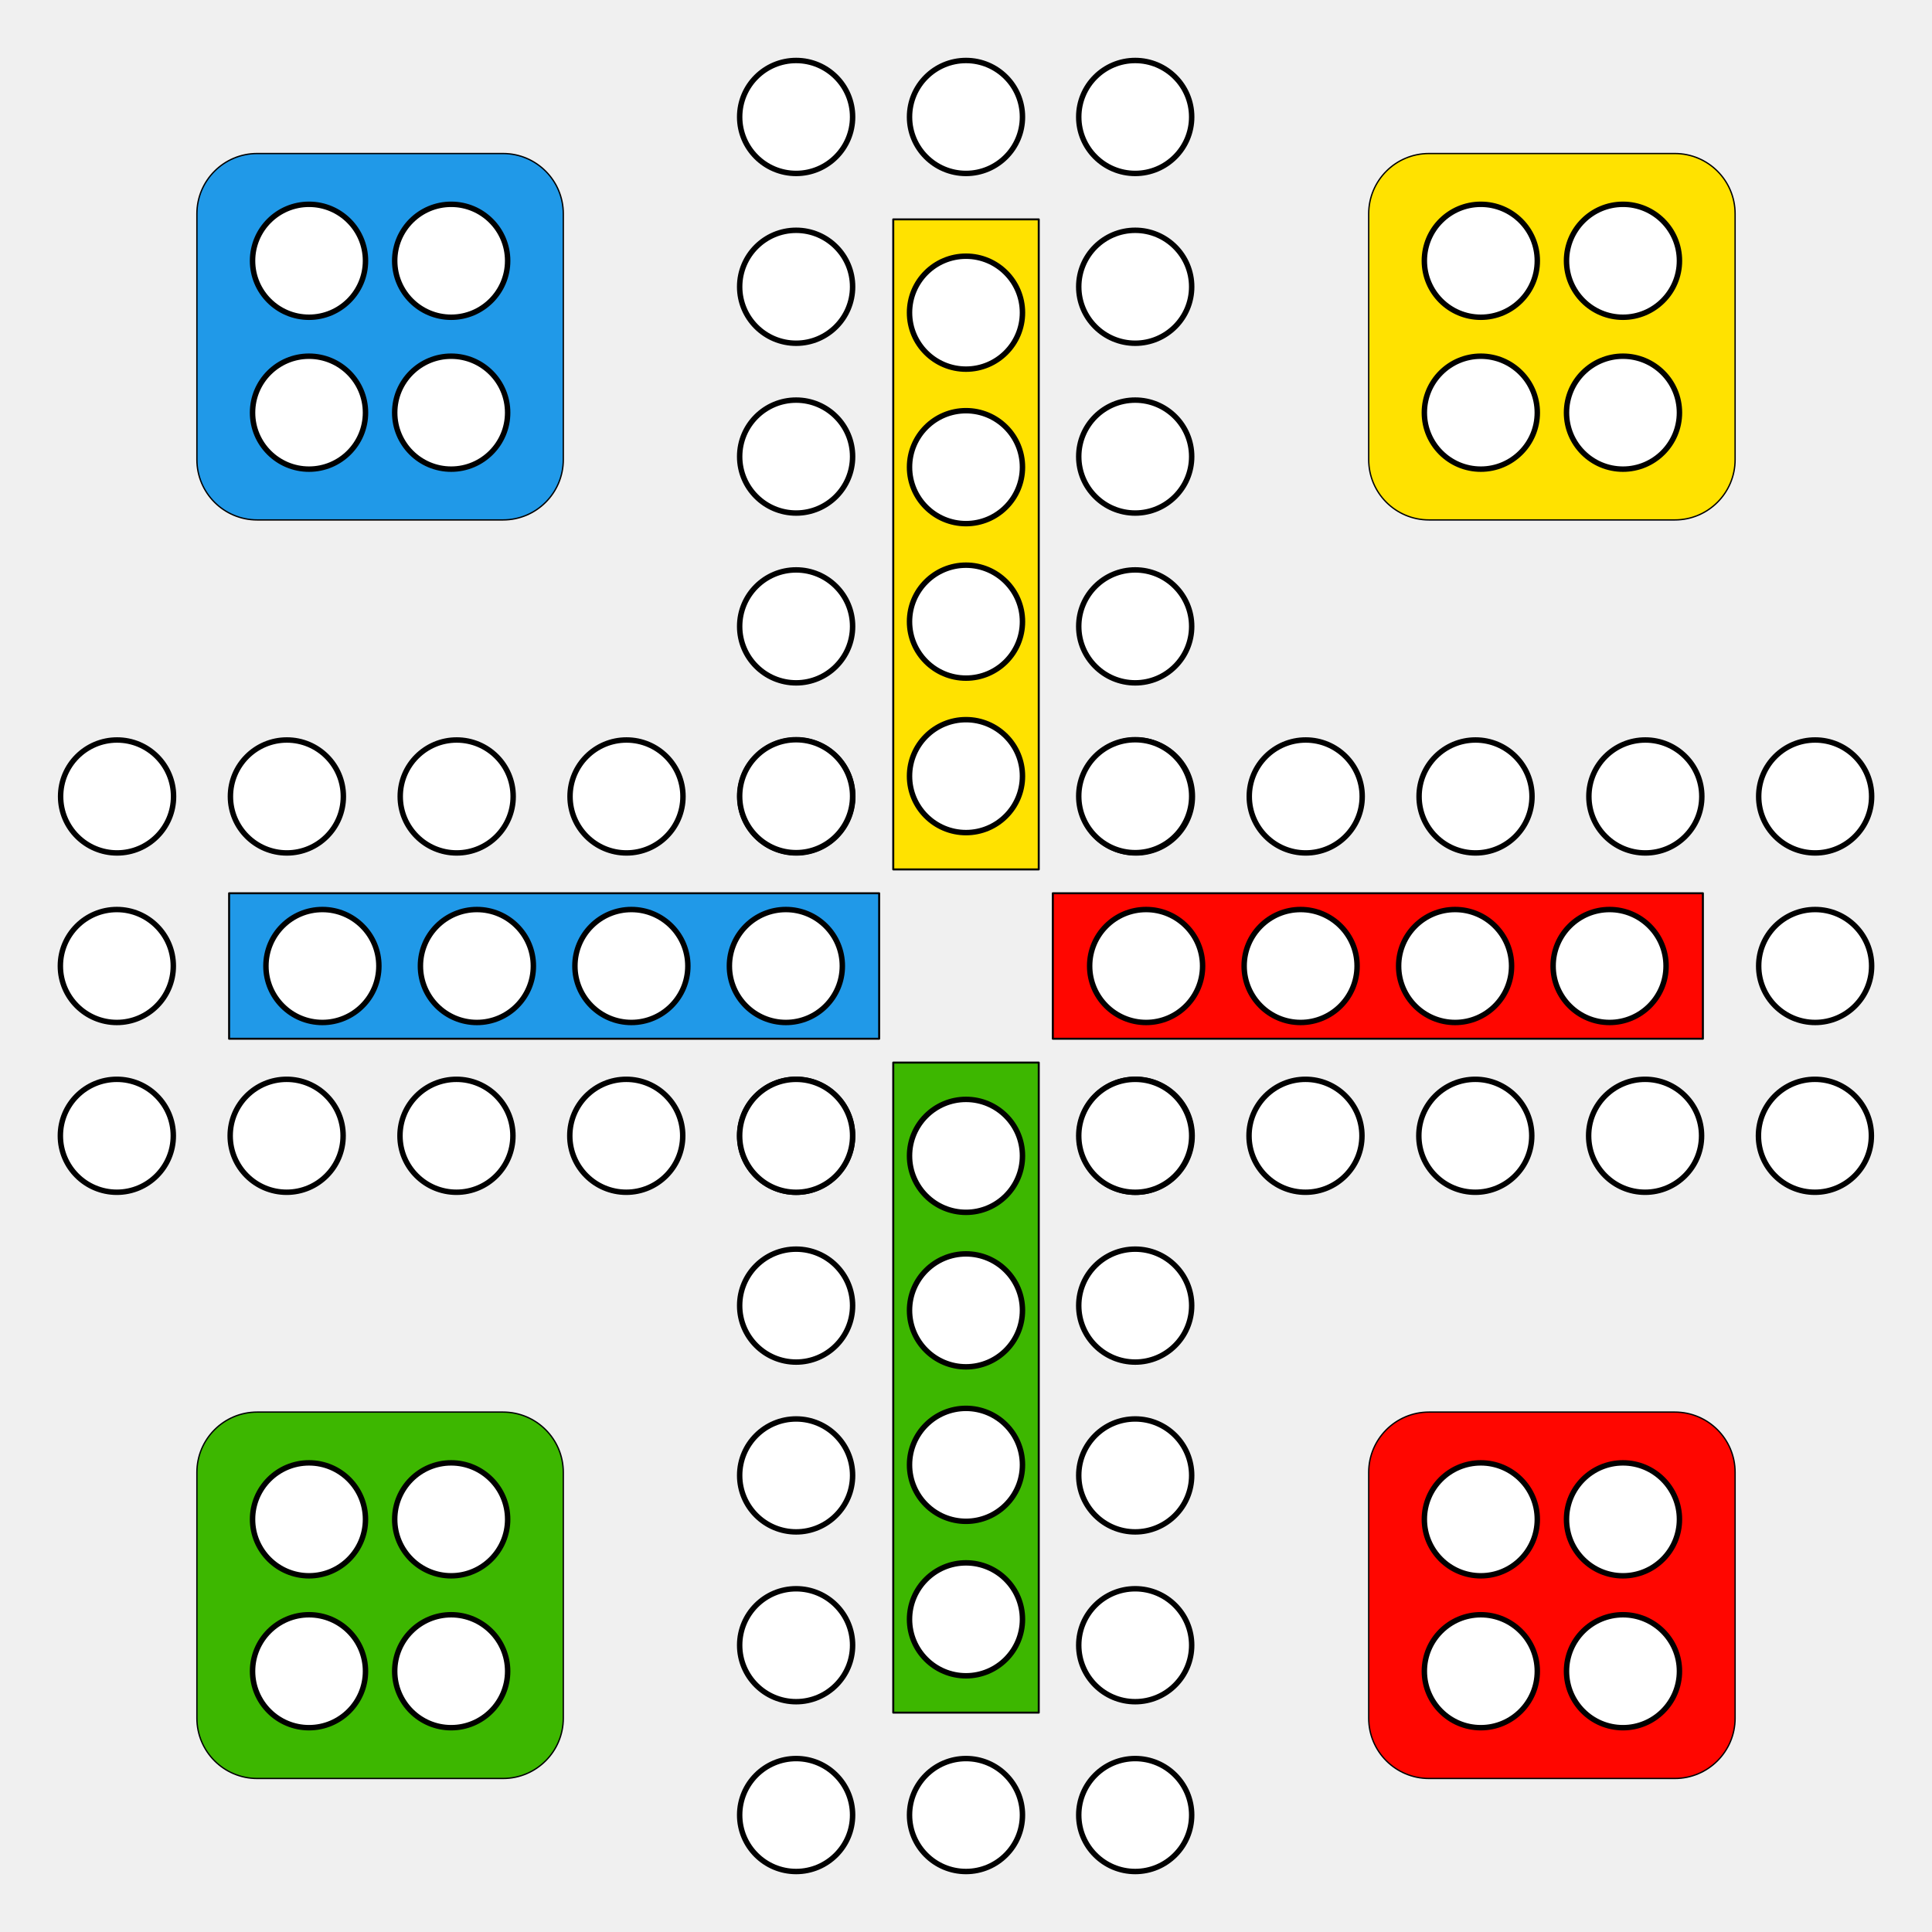
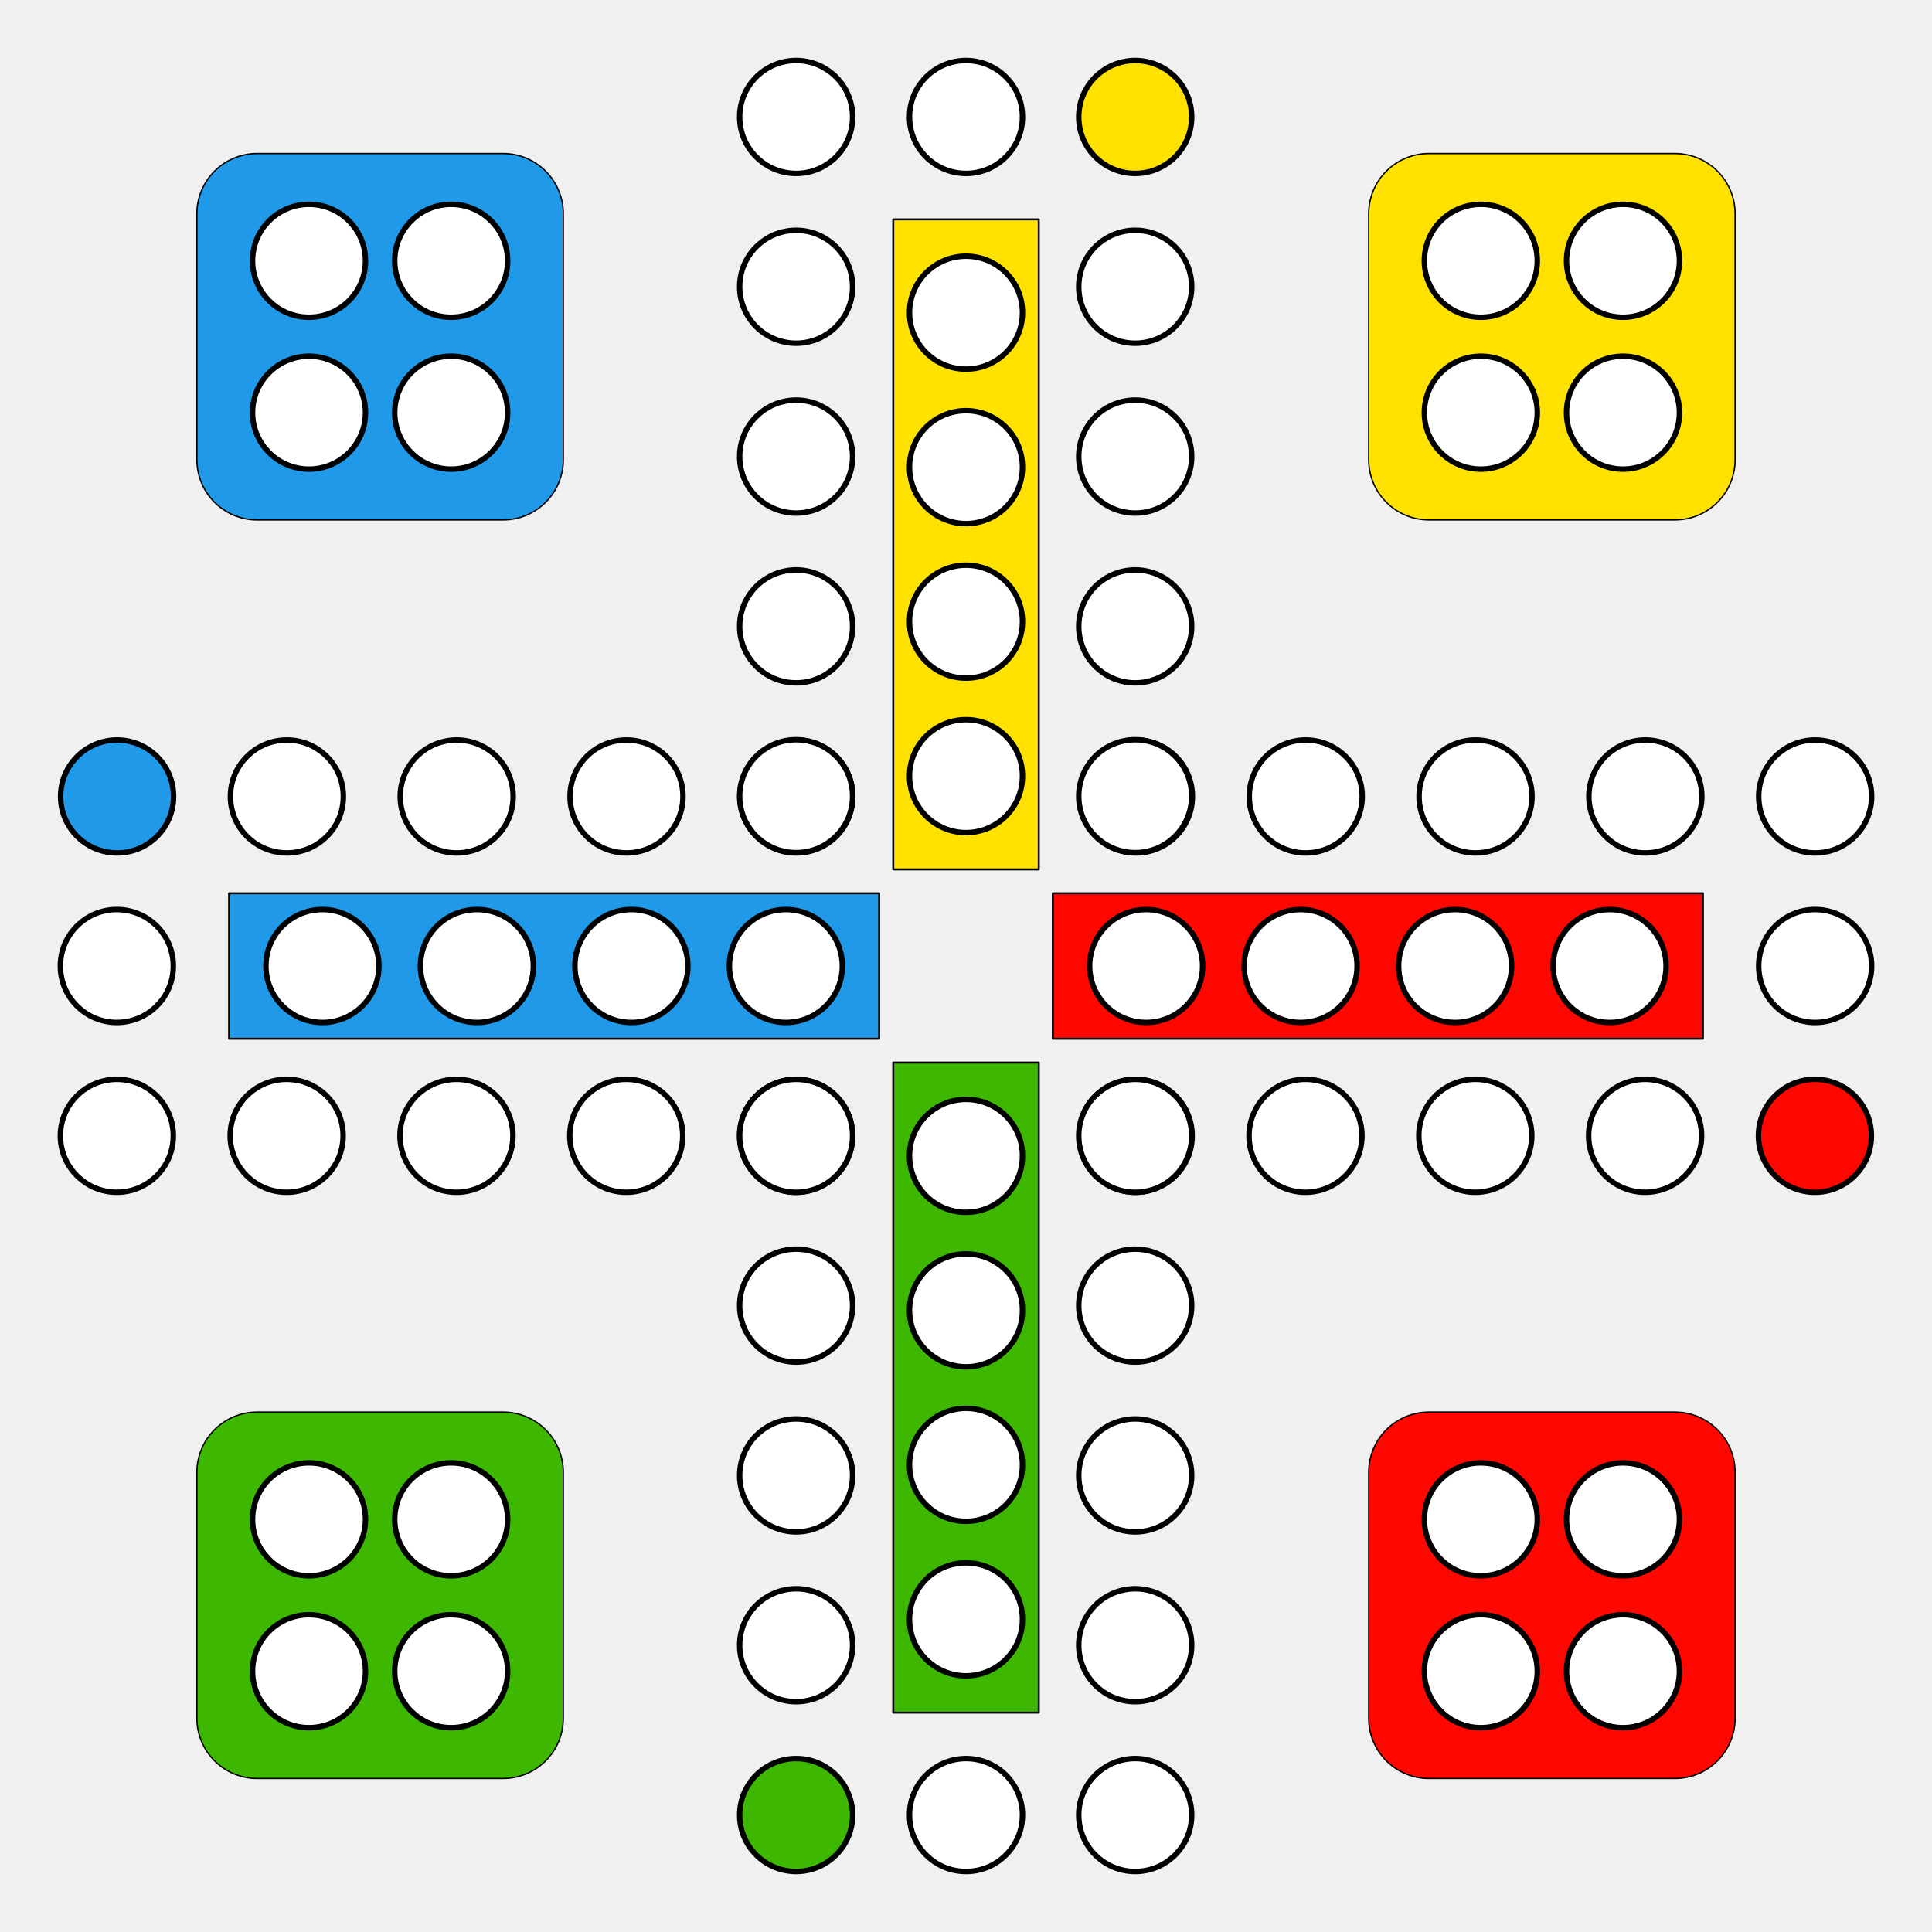
<svg xmlns="http://www.w3.org/2000/svg" width="100mm" height="100mm" viewBox="0 0 354.331 354.331" id="svg2" version="1.1">
  <defs id="defs4" />
  <g id="layer1" transform="translate(0,-698.0315)">
    <g id="g4745">
      <g id="g4737">
        <rect style="fill:#2099e8;fill-opacity:1;stroke:#000000;stroke-width:0.365;stroke-linecap:round;stroke-linejoin:round;stroke-miterlimit:4;stroke-dasharray:none;stroke-opacity:1" id="rect4146" width="119.22" height="26.685" x="42.019" y="861.854" ry="0" />
        <g id="g4172" transform="translate(-9.084641,4.2632)">
          <circle r="10.357" cy="870.934" cx="68.214" id="circle4164" style="fill:#ffffff;fill-opacity:1;stroke:#000000;stroke-width:1;stroke-linecap:round;stroke-linejoin:round;stroke-miterlimit:4;stroke-dasharray:none;stroke-opacity:1" />
          <circle style="fill:#ffffff;fill-opacity:1;stroke:#000000;stroke-width:1;stroke-linecap:round;stroke-linejoin:round;stroke-miterlimit:4;stroke-dasharray:none;stroke-opacity:1" id="circle4166" cx="96.548" cy="870.934" r="10.357" />
          <circle r="10.357" cy="870.934" cx="124.881" id="circle4168" style="fill:#ffffff;fill-opacity:1;stroke:#000000;stroke-width:1;stroke-linecap:round;stroke-linejoin:round;stroke-miterlimit:4;stroke-dasharray:none;stroke-opacity:1" />
          <circle style="fill:#ffffff;fill-opacity:1;stroke:#000000;stroke-width:1;stroke-linecap:round;stroke-linejoin:round;stroke-miterlimit:4;stroke-dasharray:none;stroke-opacity:1" id="circle4170" cx="153.214" cy="870.934" r="10.357" />
        </g>
      </g>
      <g id="g4709">
        <rect ry="0" y="861.854" x="193.091" height="26.685" width="119.22" id="rect4178" style="fill:#ff0600;fill-opacity:1;stroke:#000000;stroke-width:0.365;stroke-linecap:round;stroke-linejoin:round;stroke-miterlimit:4;stroke-dasharray:none;stroke-opacity:1" />
        <g transform="translate(141.9868,4.2632)" id="g4180">
          <circle style="fill:#ffffff;fill-opacity:1;stroke:#000000;stroke-width:1;stroke-linecap:round;stroke-linejoin:round;stroke-miterlimit:4;stroke-dasharray:none;stroke-opacity:1" id="circle4182" cx="68.214" cy="870.934" r="10.357" />
          <circle r="10.357" cy="870.934" cx="96.548" id="circle4184" style="fill:#ffffff;fill-opacity:1;stroke:#000000;stroke-width:1;stroke-linecap:round;stroke-linejoin:round;stroke-miterlimit:4;stroke-dasharray:none;stroke-opacity:1" />
          <circle style="fill:#ffffff;fill-opacity:1;stroke:#000000;stroke-width:1;stroke-linecap:round;stroke-linejoin:round;stroke-miterlimit:4;stroke-dasharray:none;stroke-opacity:1" id="circle4186" cx="124.881" cy="870.934" r="10.357" />
          <circle r="10.357" cy="870.934" cx="153.214" id="circle4188" style="fill:#ffffff;fill-opacity:1;stroke:#000000;stroke-width:1;stroke-linecap:round;stroke-linejoin:round;stroke-miterlimit:4;stroke-dasharray:none;stroke-opacity:1" />
        </g>
      </g>
      <g id="g4723">
        <rect style="fill:#ffe200;fill-opacity:1;stroke:#000000;stroke-width:0.365;stroke-linecap:round;stroke-linejoin:round;stroke-miterlimit:4;stroke-dasharray:none;stroke-opacity:1" id="rect4190" width="119.22" height="26.685" x="738.265" y="-190.508" ry="0" transform="matrix(0,1,-1,0,0,0)" />
        <g id="g4192" transform="matrix(0,1,-1,0,1048.099,687.1612)">
          <circle r="10.357" cy="870.934" cx="68.214" id="circle4194" style="fill:#ffffff;fill-opacity:1;stroke:#000000;stroke-width:1;stroke-linecap:round;stroke-linejoin:round;stroke-miterlimit:4;stroke-dasharray:none;stroke-opacity:1" />
          <circle style="fill:#ffffff;fill-opacity:1;stroke:#000000;stroke-width:1;stroke-linecap:round;stroke-linejoin:round;stroke-miterlimit:4;stroke-dasharray:none;stroke-opacity:1" id="circle4196" cx="96.548" cy="870.934" r="10.357" />
          <circle r="10.357" cy="870.934" cx="124.881" id="circle4198" style="fill:#ffffff;fill-opacity:1;stroke:#000000;stroke-width:1;stroke-linecap:round;stroke-linejoin:round;stroke-miterlimit:4;stroke-dasharray:none;stroke-opacity:1" />
          <circle style="fill:#ffffff;fill-opacity:1;stroke:#000000;stroke-width:1;stroke-linecap:round;stroke-linejoin:round;stroke-miterlimit:4;stroke-dasharray:none;stroke-opacity:1" id="circle4200" cx="153.214" cy="870.934" r="10.357" />
        </g>
      </g>
      <g transform="translate(-9.26322,3.566544)" id="g4276">
        <rect transform="matrix(0,1,-1,0,0,0)" ry="0" y="-199.771" x="889.342" height="26.685" width="119.22" id="rect4202" style="fill:#3db700;fill-opacity:1;stroke:#000000;stroke-width:0.365;stroke-linecap:round;stroke-linejoin:round;stroke-miterlimit:4;stroke-dasharray:none;stroke-opacity:1" />
        <g transform="matrix(0,1,-1,0,1057.362,838.2375)" id="g4204">
          <circle style="fill:#ffffff;fill-opacity:1;stroke:#000000;stroke-width:1;stroke-linecap:round;stroke-linejoin:round;stroke-miterlimit:4;stroke-dasharray:none;stroke-opacity:1" id="circle4206" cx="68.214" cy="870.934" r="10.357" />
          <circle r="10.357" cy="870.934" cx="96.548" id="circle4208" style="fill:#ffffff;fill-opacity:1;stroke:#000000;stroke-width:1;stroke-linecap:round;stroke-linejoin:round;stroke-miterlimit:4;stroke-dasharray:none;stroke-opacity:1" />
          <circle style="fill:#ffffff;fill-opacity:1;stroke:#000000;stroke-width:1;stroke-linecap:round;stroke-linejoin:round;stroke-miterlimit:4;stroke-dasharray:none;stroke-opacity:1" id="circle4210" cx="124.881" cy="870.934" r="10.357" />
          <circle r="10.357" cy="870.934" cx="153.214" id="circle4212" style="fill:#ffffff;fill-opacity:1;stroke:#000000;stroke-width:1;stroke-linecap:round;stroke-linejoin:round;stroke-miterlimit:4;stroke-dasharray:none;stroke-opacity:1" />
        </g>
      </g>
    </g>
-     <g id="g4546">
-       <g transform="translate(0.02232005,3.52731)" id="g4460">
-         <g id="g4382">
-           <circle r="10.357" cy="840.576" cx="21.451" id="path4154" style="fill:#ffffff;fill-opacity:1;stroke:#000000;stroke-width:1;stroke-linecap:round;stroke-linejoin:round;stroke-miterlimit:4;stroke-dasharray:none;stroke-opacity:1" />
-           <circle style="fill:#ffffff;fill-opacity:1;stroke:#000000;stroke-width:1;stroke-linecap:round;stroke-linejoin:round;stroke-miterlimit:4;stroke-dasharray:none;stroke-opacity:1" id="circle4156" cx="52.594" cy="840.576" r="10.357" />
-           <circle r="10.357" cy="840.576" cx="83.737" id="circle4158" style="fill:#ffffff;fill-opacity:1;stroke:#000000;stroke-width:1;stroke-linecap:round;stroke-linejoin:round;stroke-miterlimit:4;stroke-dasharray:none;stroke-opacity:1" />
-           <circle style="fill:#ffffff;fill-opacity:1;stroke:#000000;stroke-width:1;stroke-linecap:round;stroke-linejoin:round;stroke-miterlimit:4;stroke-dasharray:none;stroke-opacity:1" id="circle4160" cx="114.88" cy="840.576" r="10.357" />
-           <circle r="10.357" cy="840.576" cx="146.023" id="circle4162" style="fill:#ffffff;fill-opacity:1;stroke:#000000;stroke-width:1;stroke-linecap:round;stroke-linejoin:round;stroke-miterlimit:4;stroke-dasharray:none;stroke-opacity:1" />
-           <circle style="fill:#ffffff;fill-opacity:1;stroke:#000000;stroke-width:1;stroke-linecap:round;stroke-linejoin:round;stroke-miterlimit:4;stroke-dasharray:none;stroke-opacity:1" id="circle4242" cx="208.308" cy="840.576" r="10.357" />
-           <circle r="10.357" cy="840.576" cx="239.451" id="circle4244" style="fill:#ffffff;fill-opacity:1;stroke:#000000;stroke-width:1;stroke-linecap:round;stroke-linejoin:round;stroke-miterlimit:4;stroke-dasharray:none;stroke-opacity:1" />
-           <circle style="fill:#ffffff;fill-opacity:1;stroke:#000000;stroke-width:1;stroke-linecap:round;stroke-linejoin:round;stroke-miterlimit:4;stroke-dasharray:none;stroke-opacity:1" id="circle4246" cx="270.594" cy="840.576" r="10.357" />
-           <circle r="10.357" cy="840.576" cx="301.737" id="circle4248" style="fill:#ffffff;fill-opacity:1;stroke:#000000;stroke-width:1;stroke-linecap:round;stroke-linejoin:round;stroke-miterlimit:4;stroke-dasharray:none;stroke-opacity:1" />
-           <circle style="fill:#ffffff;fill-opacity:1;stroke:#000000;stroke-width:1;stroke-linecap:round;stroke-linejoin:round;stroke-miterlimit:4;stroke-dasharray:none;stroke-opacity:1" id="circle4250" cx="332.88" cy="840.576" r="10.357" />
-         </g>
-         <g id="g4394" transform="translate(-0.04464286,62.23214)">
-           <circle style="fill:#ffffff;fill-opacity:1;stroke:#000000;stroke-width:1;stroke-linecap:round;stroke-linejoin:round;stroke-miterlimit:4;stroke-dasharray:none;stroke-opacity:1" id="circle4396" cx="21.451" cy="840.576" r="10.357" />
-           <circle r="10.357" cy="840.576" cx="52.594" id="circle4398" style="fill:#ffffff;fill-opacity:1;stroke:#000000;stroke-width:1;stroke-linecap:round;stroke-linejoin:round;stroke-miterlimit:4;stroke-dasharray:none;stroke-opacity:1" />
-           <circle style="fill:#ffffff;fill-opacity:1;stroke:#000000;stroke-width:1;stroke-linecap:round;stroke-linejoin:round;stroke-miterlimit:4;stroke-dasharray:none;stroke-opacity:1" id="circle4400" cx="83.737" cy="840.576" r="10.357" />
-           <circle r="10.357" cy="840.576" cx="114.88" id="circle4402" style="fill:#ffffff;fill-opacity:1;stroke:#000000;stroke-width:1;stroke-linecap:round;stroke-linejoin:round;stroke-miterlimit:4;stroke-dasharray:none;stroke-opacity:1" />
-           <circle style="fill:#ffffff;fill-opacity:1;stroke:#000000;stroke-width:1;stroke-linecap:round;stroke-linejoin:round;stroke-miterlimit:4;stroke-dasharray:none;stroke-opacity:1" id="circle4404" cx="146.023" cy="840.576" r="10.357" />
-           <circle r="10.357" cy="840.576" cx="208.308" id="circle4406" style="fill:#ffffff;fill-opacity:1;stroke:#000000;stroke-width:1;stroke-linecap:round;stroke-linejoin:round;stroke-miterlimit:4;stroke-dasharray:none;stroke-opacity:1" />
-           <circle style="fill:#ffffff;fill-opacity:1;stroke:#000000;stroke-width:1;stroke-linecap:round;stroke-linejoin:round;stroke-miterlimit:4;stroke-dasharray:none;stroke-opacity:1" id="circle4408" cx="239.451" cy="840.576" r="10.357" />
-           <circle r="10.357" cy="840.576" cx="270.594" id="circle4410" style="fill:#ffffff;fill-opacity:1;stroke:#000000;stroke-width:1;stroke-linecap:round;stroke-linejoin:round;stroke-miterlimit:4;stroke-dasharray:none;stroke-opacity:1" />
-           <circle style="fill:#ffffff;fill-opacity:1;stroke:#000000;stroke-width:1;stroke-linecap:round;stroke-linejoin:round;stroke-miterlimit:4;stroke-dasharray:none;stroke-opacity:1" id="circle4412" cx="301.737" cy="840.576" r="10.357" />
-           <circle r="10.357" cy="840.576" cx="332.88" id="circle4414" style="fill:#ffffff;fill-opacity:1;stroke:#000000;stroke-width:1;stroke-linecap:round;stroke-linejoin:round;stroke-miterlimit:4;stroke-dasharray:none;stroke-opacity:1" />
-         </g>
-         <g transform="matrix(0,-1,-1,0,986.5658,1048.835)" id="g4416">
-           <circle r="10.357" cy="840.576" cx="21.451" id="circle4418" style="fill:#ffffff;fill-opacity:1;stroke:#000000;stroke-width:1;stroke-linecap:round;stroke-linejoin:round;stroke-miterlimit:4;stroke-dasharray:none;stroke-opacity:1" />
-           <circle style="fill:#ffffff;fill-opacity:1;stroke:#000000;stroke-width:1;stroke-linecap:round;stroke-linejoin:round;stroke-miterlimit:4;stroke-dasharray:none;stroke-opacity:1" id="circle4420" cx="52.594" cy="840.576" r="10.357" />
-           <circle r="10.357" cy="840.576" cx="83.737" id="circle4422" style="fill:#ffffff;fill-opacity:1;stroke:#000000;stroke-width:1;stroke-linecap:round;stroke-linejoin:round;stroke-miterlimit:4;stroke-dasharray:none;stroke-opacity:1" />
-           <circle style="fill:#ffffff;fill-opacity:1;stroke:#000000;stroke-width:1;stroke-linecap:round;stroke-linejoin:round;stroke-miterlimit:4;stroke-dasharray:none;stroke-opacity:1" id="circle4424" cx="114.88" cy="840.576" r="10.357" />
-           <circle r="10.357" cy="840.576" cx="146.023" id="circle4426" style="fill:#ffffff;fill-opacity:1;stroke:#000000;stroke-width:1;stroke-linecap:round;stroke-linejoin:round;stroke-miterlimit:4;stroke-dasharray:none;stroke-opacity:1" />
-           <circle style="fill:#ffffff;fill-opacity:1;stroke:#000000;stroke-width:1;stroke-linecap:round;stroke-linejoin:round;stroke-miterlimit:4;stroke-dasharray:none;stroke-opacity:1" id="circle4428" cx="208.308" cy="840.576" r="10.357" />
-           <circle r="10.357" cy="840.576" cx="239.451" id="circle4430" style="fill:#ffffff;fill-opacity:1;stroke:#000000;stroke-width:1;stroke-linecap:round;stroke-linejoin:round;stroke-miterlimit:4;stroke-dasharray:none;stroke-opacity:1" />
-           <circle style="fill:#ffffff;fill-opacity:1;stroke:#000000;stroke-width:1;stroke-linecap:round;stroke-linejoin:round;stroke-miterlimit:4;stroke-dasharray:none;stroke-opacity:1" id="circle4432" cx="270.594" cy="840.576" r="10.357" />
-           <circle r="10.357" cy="840.576" cx="301.737" id="circle4434" style="fill:#ffffff;fill-opacity:1;stroke:#000000;stroke-width:1;stroke-linecap:round;stroke-linejoin:round;stroke-miterlimit:4;stroke-dasharray:none;stroke-opacity:1" />
-           <circle style="fill:#ffffff;fill-opacity:1;stroke:#000000;stroke-width:1;stroke-linecap:round;stroke-linejoin:round;stroke-miterlimit:4;stroke-dasharray:none;stroke-opacity:1" id="circle4436" cx="332.88" cy="840.576" r="10.357" />
-         </g>
-         <g id="g4438" transform="matrix(0,-1,-1,0,1048.753,1048.835)">
-           <circle style="fill:#ffffff;fill-opacity:1;stroke:#000000;stroke-width:1;stroke-linecap:round;stroke-linejoin:round;stroke-miterlimit:4;stroke-dasharray:none;stroke-opacity:1" id="circle4440" cx="21.451" cy="840.576" r="10.357" />
-           <circle r="10.357" cy="840.576" cx="52.594" id="circle4442" style="fill:#ffffff;fill-opacity:1;stroke:#000000;stroke-width:1;stroke-linecap:round;stroke-linejoin:round;stroke-miterlimit:4;stroke-dasharray:none;stroke-opacity:1" />
-           <circle style="fill:#ffffff;fill-opacity:1;stroke:#000000;stroke-width:1;stroke-linecap:round;stroke-linejoin:round;stroke-miterlimit:4;stroke-dasharray:none;stroke-opacity:1" id="circle4444" cx="83.737" cy="840.576" r="10.357" />
-           <circle r="10.357" cy="840.576" cx="114.88" id="circle4446" style="fill:#ffffff;fill-opacity:1;stroke:#000000;stroke-width:1;stroke-linecap:round;stroke-linejoin:round;stroke-miterlimit:4;stroke-dasharray:none;stroke-opacity:1" />
-           <circle style="fill:#ffffff;fill-opacity:1;stroke:#000000;stroke-width:1;stroke-linecap:round;stroke-linejoin:round;stroke-miterlimit:4;stroke-dasharray:none;stroke-opacity:1" id="circle4448" cx="146.023" cy="840.576" r="10.357" />
-           <circle r="10.357" cy="840.576" cx="208.308" id="circle4450" style="fill:#ffffff;fill-opacity:1;stroke:#000000;stroke-width:1;stroke-linecap:round;stroke-linejoin:round;stroke-miterlimit:4;stroke-dasharray:none;stroke-opacity:1" />
-           <circle style="fill:#ffffff;fill-opacity:1;stroke:#000000;stroke-width:1;stroke-linecap:round;stroke-linejoin:round;stroke-miterlimit:4;stroke-dasharray:none;stroke-opacity:1" id="circle4452" cx="239.451" cy="840.576" r="10.357" />
-           <circle r="10.357" cy="840.576" cx="270.594" id="circle4454" style="fill:#ffffff;fill-opacity:1;stroke:#000000;stroke-width:1;stroke-linecap:round;stroke-linejoin:round;stroke-miterlimit:4;stroke-dasharray:none;stroke-opacity:1" />
-           <circle style="fill:#ffffff;fill-opacity:1;stroke:#000000;stroke-width:1;stroke-linecap:round;stroke-linejoin:round;stroke-miterlimit:4;stroke-dasharray:none;stroke-opacity:1" id="circle4456" cx="301.737" cy="840.576" r="10.357" />
-           <circle r="10.357" cy="840.576" cx="332.88" id="circle4458" style="fill:#ffffff;fill-opacity:1;stroke:#000000;stroke-width:1;stroke-linecap:round;stroke-linejoin:round;stroke-miterlimit:4;stroke-dasharray:none;stroke-opacity:1" />
-         </g>
-       </g>
-       <circle r="10.357" cy="1030.911" cx="177.165" id="circle4522" style="fill:#ffffff;fill-opacity:1;stroke:#000000;stroke-width:1;stroke-linecap:round;stroke-linejoin:round;stroke-miterlimit:4;stroke-dasharray:none;stroke-opacity:1" />
-       <circle style="fill:#ffffff;fill-opacity:1;stroke:#000000;stroke-width:1;stroke-linecap:round;stroke-linejoin:round;stroke-miterlimit:4;stroke-dasharray:none;stroke-opacity:1" id="circle4540" cx="177.165" cy="719.483" r="10.357" />
-       <circle r="10.357" cy="875.197" cx="332.902" id="circle4542" style="fill:#ffffff;fill-opacity:1;stroke:#000000;stroke-width:1;stroke-linecap:round;stroke-linejoin:round;stroke-miterlimit:4;stroke-dasharray:none;stroke-opacity:1" />
-       <circle style="fill:#ffffff;fill-opacity:1;stroke:#000000;stroke-width:1;stroke-linecap:round;stroke-linejoin:round;stroke-miterlimit:4;stroke-dasharray:none;stroke-opacity:1" id="circle4544" cx="21.429" cy="875.197" r="10.357" />
-     </g>
+     <circle style="fill:#2099e8;fill-opacity:1;stroke:#000000;stroke-width:1;stroke-linecap:round;stroke-linejoin:round;stroke-miterlimit:4;stroke-dasharray:none;stroke-opacity:1" id="path4154" cx="21.473" cy="844.104" r="10.357" />
+     <circle r="10.357" cy="844.104" cx="52.616" id="circle4156" style="fill:#ffffff;fill-opacity:1;stroke:#000000;stroke-width:1;stroke-linecap:round;stroke-linejoin:round;stroke-miterlimit:4;stroke-dasharray:none;stroke-opacity:1" />
+     <circle style="fill:#ffffff;fill-opacity:1;stroke:#000000;stroke-width:1;stroke-linecap:round;stroke-linejoin:round;stroke-miterlimit:4;stroke-dasharray:none;stroke-opacity:1" id="circle4158" cx="83.759" cy="844.104" r="10.357" />
+     <circle r="10.357" cy="844.104" cx="114.902" id="circle4160" style="fill:#ffffff;fill-opacity:1;stroke:#000000;stroke-width:1;stroke-linecap:round;stroke-linejoin:round;stroke-miterlimit:4;stroke-dasharray:none;stroke-opacity:1" />
+     <circle style="fill:#ffffff;fill-opacity:1;stroke:#000000;stroke-width:1;stroke-linecap:round;stroke-linejoin:round;stroke-miterlimit:4;stroke-dasharray:none;stroke-opacity:1" id="circle4162" cx="146.045" cy="844.104" r="10.357" />
+     <circle r="10.357" cy="844.104" cx="208.331" id="circle4242" style="fill:#ffffff;fill-opacity:1;stroke:#000000;stroke-width:1;stroke-linecap:round;stroke-linejoin:round;stroke-miterlimit:4;stroke-dasharray:none;stroke-opacity:1" />
+     <circle style="fill:#ffffff;fill-opacity:1;stroke:#000000;stroke-width:1;stroke-linecap:round;stroke-linejoin:round;stroke-miterlimit:4;stroke-dasharray:none;stroke-opacity:1" id="circle4244" cx="239.473" cy="844.104" r="10.357" />
+     <circle r="10.357" cy="844.104" cx="270.616" id="circle4246" style="fill:#ffffff;fill-opacity:1;stroke:#000000;stroke-width:1;stroke-linecap:round;stroke-linejoin:round;stroke-miterlimit:4;stroke-dasharray:none;stroke-opacity:1" />
+     <circle style="fill:#ffffff;fill-opacity:1;stroke:#000000;stroke-width:1;stroke-linecap:round;stroke-linejoin:round;stroke-miterlimit:4;stroke-dasharray:none;stroke-opacity:1" id="circle4248" cx="301.759" cy="844.104" r="10.357" />
+     <circle r="10.357" cy="844.104" cx="332.902" id="circle4250" style="fill:#ffffff;fill-opacity:1;stroke:#000000;stroke-width:1;stroke-linecap:round;stroke-linejoin:round;stroke-miterlimit:4;stroke-dasharray:none;stroke-opacity:1" />
+     <circle r="10.357" cy="906.336" cx="21.429" id="circle4396" style="fill:#ffffff;fill-opacity:1;stroke:#000000;stroke-width:1;stroke-linecap:round;stroke-linejoin:round;stroke-miterlimit:4;stroke-dasharray:none;stroke-opacity:1" />
+     <circle style="fill:#ffffff;fill-opacity:1;stroke:#000000;stroke-width:1;stroke-linecap:round;stroke-linejoin:round;stroke-miterlimit:4;stroke-dasharray:none;stroke-opacity:1" id="circle4398" cx="52.572" cy="906.336" r="10.357" />
+     <circle r="10.357" cy="906.336" cx="83.714" id="circle4400" style="fill:#ffffff;fill-opacity:1;stroke:#000000;stroke-width:1;stroke-linecap:round;stroke-linejoin:round;stroke-miterlimit:4;stroke-dasharray:none;stroke-opacity:1" />
+     <circle style="fill:#ffffff;fill-opacity:1;stroke:#000000;stroke-width:1;stroke-linecap:round;stroke-linejoin:round;stroke-miterlimit:4;stroke-dasharray:none;stroke-opacity:1" id="circle4402" cx="114.857" cy="906.336" r="10.357" />
+     <circle r="10.357" cy="906.336" cx="146" id="circle4404" style="fill:#ffffff;fill-opacity:1;stroke:#000000;stroke-width:1;stroke-linecap:round;stroke-linejoin:round;stroke-miterlimit:4;stroke-dasharray:none;stroke-opacity:1" />
+     <circle style="fill:#ffffff;fill-opacity:1;stroke:#000000;stroke-width:1;stroke-linecap:round;stroke-linejoin:round;stroke-miterlimit:4;stroke-dasharray:none;stroke-opacity:1" id="circle4406" cx="208.286" cy="906.336" r="10.357" />
+     <circle r="10.357" cy="906.336" cx="239.429" id="circle4408" style="fill:#ffffff;fill-opacity:1;stroke:#000000;stroke-width:1;stroke-linecap:round;stroke-linejoin:round;stroke-miterlimit:4;stroke-dasharray:none;stroke-opacity:1" />
+     <circle style="fill:#ffffff;fill-opacity:1;stroke:#000000;stroke-width:1;stroke-linecap:round;stroke-linejoin:round;stroke-miterlimit:4;stroke-dasharray:none;stroke-opacity:1" id="circle4410" cx="270.572" cy="906.336" r="10.357" />
+     <circle r="10.357" cy="906.336" cx="301.714" id="circle4412" style="fill:#ffffff;fill-opacity:1;stroke:#000000;stroke-width:1;stroke-linecap:round;stroke-linejoin:round;stroke-miterlimit:4;stroke-dasharray:none;stroke-opacity:1" />
+     <circle style="fill:#ff0600;fill-opacity:1;stroke:#000000;stroke-width:1;stroke-linecap:round;stroke-linejoin:round;stroke-miterlimit:4;stroke-dasharray:none;stroke-opacity:1" id="circle4414" cx="332.857" cy="906.336" r="10.357" />
+     <circle style="fill:#3db700;fill-opacity:1;stroke:#000000;stroke-width:1;stroke-linecap:round;stroke-linejoin:round;stroke-miterlimit:4;stroke-dasharray:none;stroke-opacity:1" id="circle4418" cx="-1030.911" cy="-146.012" r="10.357" transform="matrix(0,-1,-1,0,0,0)" />
+     <circle r="10.357" cy="-146.012" cx="-999.768" id="circle4420" style="fill:#ffffff;fill-opacity:1;stroke:#000000;stroke-width:1;stroke-linecap:round;stroke-linejoin:round;stroke-miterlimit:4;stroke-dasharray:none;stroke-opacity:1" transform="matrix(0,-1,-1,0,0,0)" />
+     <circle style="fill:#ffffff;fill-opacity:1;stroke:#000000;stroke-width:1;stroke-linecap:round;stroke-linejoin:round;stroke-miterlimit:4;stroke-dasharray:none;stroke-opacity:1" id="circle4422" cx="-968.625" cy="-146.012" r="10.357" transform="matrix(0,-1,-1,0,0,0)" />
+     <circle r="10.357" cy="-146.012" cx="-937.483" id="circle4424" style="fill:#ffffff;fill-opacity:1;stroke:#000000;stroke-width:1;stroke-linecap:round;stroke-linejoin:round;stroke-miterlimit:4;stroke-dasharray:none;stroke-opacity:1" transform="matrix(0,-1,-1,0,0,0)" />
+     <circle style="fill:#ffffff;fill-opacity:1;stroke:#000000;stroke-width:1;stroke-linecap:round;stroke-linejoin:round;stroke-miterlimit:4;stroke-dasharray:none;stroke-opacity:1" id="circle4426" cx="-906.34" cy="-146.012" r="10.357" transform="matrix(0,-1,-1,0,0,0)" />
+     <circle r="10.357" cy="-146.012" cx="-844.054" id="circle4428" style="fill:#ffffff;fill-opacity:1;stroke:#000000;stroke-width:1;stroke-linecap:round;stroke-linejoin:round;stroke-miterlimit:4;stroke-dasharray:none;stroke-opacity:1" transform="matrix(0,-1,-1,0,0,0)" />
+     <circle style="fill:#ffffff;fill-opacity:1;stroke:#000000;stroke-width:1;stroke-linecap:round;stroke-linejoin:round;stroke-miterlimit:4;stroke-dasharray:none;stroke-opacity:1" id="circle4430" cx="-812.911" cy="-146.012" r="10.357" transform="matrix(0,-1,-1,0,0,0)" />
+     <circle r="10.357" cy="-146.012" cx="-781.768" id="circle4432" style="fill:#ffffff;fill-opacity:1;stroke:#000000;stroke-width:1;stroke-linecap:round;stroke-linejoin:round;stroke-miterlimit:4;stroke-dasharray:none;stroke-opacity:1" transform="matrix(0,-1,-1,0,0,0)" />
+     <circle style="fill:#ffffff;fill-opacity:1;stroke:#000000;stroke-width:1;stroke-linecap:round;stroke-linejoin:round;stroke-miterlimit:4;stroke-dasharray:none;stroke-opacity:1" id="circle4434" cx="-750.625" cy="-146.012" r="10.357" transform="matrix(0,-1,-1,0,0,0)" />
+     <circle r="10.357" cy="-146.012" cx="-719.483" id="circle4436" style="fill:#ffffff;fill-opacity:1;stroke:#000000;stroke-width:1;stroke-linecap:round;stroke-linejoin:round;stroke-miterlimit:4;stroke-dasharray:none;stroke-opacity:1" transform="matrix(0,-1,-1,0,0,0)" />
+     <circle r="10.357" cy="-208.199" cx="-1030.911" id="circle4440" style="fill:#ffffff;fill-opacity:1;stroke:#000000;stroke-width:1;stroke-linecap:round;stroke-linejoin:round;stroke-miterlimit:4;stroke-dasharray:none;stroke-opacity:1" transform="matrix(0,-1,-1,0,0,0)" />
+     <circle style="fill:#ffffff;fill-opacity:1;stroke:#000000;stroke-width:1;stroke-linecap:round;stroke-linejoin:round;stroke-miterlimit:4;stroke-dasharray:none;stroke-opacity:1" id="circle4442" cx="-999.768" cy="-208.199" r="10.357" transform="matrix(0,-1,-1,0,0,0)" />
+     <circle r="10.357" cy="-208.199" cx="-968.625" id="circle4444" style="fill:#ffffff;fill-opacity:1;stroke:#000000;stroke-width:1;stroke-linecap:round;stroke-linejoin:round;stroke-miterlimit:4;stroke-dasharray:none;stroke-opacity:1" transform="matrix(0,-1,-1,0,0,0)" />
+     <circle style="fill:#ffffff;fill-opacity:1;stroke:#000000;stroke-width:1;stroke-linecap:round;stroke-linejoin:round;stroke-miterlimit:4;stroke-dasharray:none;stroke-opacity:1" id="circle4446" cx="-937.483" cy="-208.199" r="10.357" transform="matrix(0,-1,-1,0,0,0)" />
+     <circle r="10.357" cy="-208.199" cx="-906.34" id="circle4448" style="fill:#ffffff;fill-opacity:1;stroke:#000000;stroke-width:1;stroke-linecap:round;stroke-linejoin:round;stroke-miterlimit:4;stroke-dasharray:none;stroke-opacity:1" transform="matrix(0,-1,-1,0,0,0)" />
+     <circle style="fill:#ffffff;fill-opacity:1;stroke:#000000;stroke-width:1;stroke-linecap:round;stroke-linejoin:round;stroke-miterlimit:4;stroke-dasharray:none;stroke-opacity:1" id="circle4450" cx="-844.054" cy="-208.199" r="10.357" transform="matrix(0,-1,-1,0,0,0)" />
+     <circle r="10.357" cy="-208.199" cx="-812.911" id="circle4452" style="fill:#ffffff;fill-opacity:1;stroke:#000000;stroke-width:1;stroke-linecap:round;stroke-linejoin:round;stroke-miterlimit:4;stroke-dasharray:none;stroke-opacity:1" transform="matrix(0,-1,-1,0,0,0)" />
+     <circle style="fill:#ffffff;fill-opacity:1;stroke:#000000;stroke-width:1;stroke-linecap:round;stroke-linejoin:round;stroke-miterlimit:4;stroke-dasharray:none;stroke-opacity:1" id="circle4454" cx="-781.768" cy="-208.199" r="10.357" transform="matrix(0,-1,-1,0,0,0)" />
+     <circle r="10.357" cy="-208.199" cx="-750.625" id="circle4456" style="fill:#ffffff;fill-opacity:1;stroke:#000000;stroke-width:1;stroke-linecap:round;stroke-linejoin:round;stroke-miterlimit:4;stroke-dasharray:none;stroke-opacity:1" transform="matrix(0,-1,-1,0,0,0)" />
+     <circle style="fill:#ffe200;fill-opacity:1;stroke:#000000;stroke-width:1;stroke-linecap:round;stroke-linejoin:round;stroke-miterlimit:4;stroke-dasharray:none;stroke-opacity:1" id="circle4458" cx="-719.483" cy="-208.199" r="10.357" transform="matrix(0,-1,-1,0,0,0)" />
+     <circle style="fill:#ffffff;fill-opacity:1;stroke:#000000;stroke-width:1;stroke-linecap:round;stroke-linejoin:round;stroke-miterlimit:4;stroke-dasharray:none;stroke-opacity:1" id="circle4522" cx="177.165" cy="1030.911" r="10.357" />
+     <circle r="10.357" cy="719.483" cx="177.165" id="circle4540" style="fill:#ffffff;fill-opacity:1;stroke:#000000;stroke-width:1;stroke-linecap:round;stroke-linejoin:round;stroke-miterlimit:4;stroke-dasharray:none;stroke-opacity:1" />
+     <circle style="fill:#ffffff;fill-opacity:1;stroke:#000000;stroke-width:1;stroke-linecap:round;stroke-linejoin:round;stroke-miterlimit:4;stroke-dasharray:none;stroke-opacity:1" id="circle4542" cx="332.902" cy="875.197" r="10.357" />
+     <circle r="10.357" cy="875.197" cx="21.429" id="circle4544" style="fill:#ffffff;fill-opacity:1;stroke:#000000;stroke-width:1;stroke-linecap:round;stroke-linejoin:round;stroke-miterlimit:4;stroke-dasharray:none;stroke-opacity:1" />
    <g id="g4839" transform="translate(2.567525,2.887429)">
      <g id="g4691">
        <rect ry="11.054" y="954.12" x="33.544" height="67.199" width="67.199" id="rect4142" style="fill:#3db700;fill-opacity:1;stroke:#000000;stroke-width:0.244;stroke-linecap:round;stroke-linejoin:round;stroke-miterlimit:4;stroke-dasharray:none;stroke-opacity:1" />
        <g id="g4524">
          <g transform="translate(0.1785698,0.7142105)" id="g4222">
            <circle r="10.357" cy="1000.934" cx="53.929" id="circle4214" style="fill:#ffffff;fill-opacity:1;stroke:#000000;stroke-width:1;stroke-linecap:round;stroke-linejoin:round;stroke-miterlimit:4;stroke-dasharray:none;stroke-opacity:1" />
            <circle style="fill:#ffffff;fill-opacity:1;stroke:#000000;stroke-width:1;stroke-linecap:round;stroke-linejoin:round;stroke-miterlimit:4;stroke-dasharray:none;stroke-opacity:1" id="circle4216" cx="80" cy="1000.934" r="10.357" />
          </g>
          <circle r="10.357" cy="973.791" cx="54.107" id="circle4218" style="fill:#ffffff;fill-opacity:1;stroke:#000000;stroke-width:1;stroke-linecap:round;stroke-linejoin:round;stroke-miterlimit:4;stroke-dasharray:none;stroke-opacity:1" />
          <circle style="fill:#ffffff;fill-opacity:1;stroke:#000000;stroke-width:1;stroke-linecap:round;stroke-linejoin:round;stroke-miterlimit:4;stroke-dasharray:none;stroke-opacity:1" id="circle4220" cx="80.179" cy="973.791" r="10.357" />
        </g>
      </g>
      <g id="g4700">
        <rect style="fill:#ff0600;fill-opacity:1;stroke:#000000;stroke-width:0.244;stroke-linecap:round;stroke-linejoin:round;stroke-miterlimit:4;stroke-dasharray:none;stroke-opacity:1" id="rect4599" width="67.199" height="67.199" x="248.454" y="954.12" ry="11.054" />
        <g id="g4601" transform="translate(214.91,0)">
          <g id="g4603" transform="translate(0.1785698,0.7142105)">
            <circle style="fill:#ffffff;fill-opacity:1;stroke:#000000;stroke-width:1;stroke-linecap:round;stroke-linejoin:round;stroke-miterlimit:4;stroke-dasharray:none;stroke-opacity:1" id="circle4605" cx="53.929" cy="1000.934" r="10.357" />
            <circle r="10.357" cy="1000.934" cx="80" id="circle4607" style="fill:#ffffff;fill-opacity:1;stroke:#000000;stroke-width:1;stroke-linecap:round;stroke-linejoin:round;stroke-miterlimit:4;stroke-dasharray:none;stroke-opacity:1" />
          </g>
          <circle style="fill:#ffffff;fill-opacity:1;stroke:#000000;stroke-width:1;stroke-linecap:round;stroke-linejoin:round;stroke-miterlimit:4;stroke-dasharray:none;stroke-opacity:1" id="circle4609" cx="54.107" cy="973.791" r="10.357" />
          <circle r="10.357" cy="973.791" cx="80.179" id="circle4611" style="fill:#ffffff;fill-opacity:1;stroke:#000000;stroke-width:1;stroke-linecap:round;stroke-linejoin:round;stroke-miterlimit:4;stroke-dasharray:none;stroke-opacity:1" />
        </g>
      </g>
      <g id="g4830">
        <rect style="fill:#2099e8;fill-opacity:1;stroke:#000000;stroke-width:0.244;stroke-linecap:round;stroke-linejoin:round;stroke-miterlimit:4;stroke-dasharray:none;stroke-opacity:1" id="rect4777" width="67.199" height="67.199" x="33.544" y="723.3" ry="11.054" />
        <g id="g4779" transform="translate(0,-230.8199)">
          <g id="g4781" transform="translate(0.1785698,0.7142105)">
            <circle style="fill:#ffffff;fill-opacity:1;stroke:#000000;stroke-width:1;stroke-linecap:round;stroke-linejoin:round;stroke-miterlimit:4;stroke-dasharray:none;stroke-opacity:1" id="circle4783" cx="53.929" cy="1000.934" r="10.357" />
            <circle r="10.357" cy="1000.934" cx="80" id="circle4785" style="fill:#ffffff;fill-opacity:1;stroke:#000000;stroke-width:1;stroke-linecap:round;stroke-linejoin:round;stroke-miterlimit:4;stroke-dasharray:none;stroke-opacity:1" />
          </g>
          <circle style="fill:#ffffff;fill-opacity:1;stroke:#000000;stroke-width:1;stroke-linecap:round;stroke-linejoin:round;stroke-miterlimit:4;stroke-dasharray:none;stroke-opacity:1" id="circle4787" cx="54.107" cy="973.791" r="10.357" />
          <circle r="10.357" cy="973.791" cx="80.179" id="circle4789" style="fill:#ffffff;fill-opacity:1;stroke:#000000;stroke-width:1;stroke-linecap:round;stroke-linejoin:round;stroke-miterlimit:4;stroke-dasharray:none;stroke-opacity:1" />
        </g>
      </g>
      <g id="g4814">
        <rect ry="11.054" y="723.3" x="248.454" height="67.199" width="67.199" id="rect4793" style="fill:#ffe200;fill-opacity:1;stroke:#000000;stroke-width:0.244;stroke-linecap:round;stroke-linejoin:round;stroke-miterlimit:4;stroke-dasharray:none;stroke-opacity:1" />
        <g transform="translate(214.91,-230.8199)" id="g4795">
          <g transform="translate(0.1785698,0.7142105)" id="g4797">
            <circle r="10.357" cy="1000.934" cx="53.929" id="circle4799" style="fill:#ffffff;fill-opacity:1;stroke:#000000;stroke-width:1;stroke-linecap:round;stroke-linejoin:round;stroke-miterlimit:4;stroke-dasharray:none;stroke-opacity:1" />
            <circle style="fill:#ffffff;fill-opacity:1;stroke:#000000;stroke-width:1;stroke-linecap:round;stroke-linejoin:round;stroke-miterlimit:4;stroke-dasharray:none;stroke-opacity:1" id="circle4801" cx="80" cy="1000.934" r="10.357" />
          </g>
          <circle r="10.357" cy="973.791" cx="54.107" id="circle4803" style="fill:#ffffff;fill-opacity:1;stroke:#000000;stroke-width:1;stroke-linecap:round;stroke-linejoin:round;stroke-miterlimit:4;stroke-dasharray:none;stroke-opacity:1" />
          <circle style="fill:#ffffff;fill-opacity:1;stroke:#000000;stroke-width:1;stroke-linecap:round;stroke-linejoin:round;stroke-miterlimit:4;stroke-dasharray:none;stroke-opacity:1" id="circle4805" cx="80.179" cy="973.791" r="10.357" />
        </g>
      </g>
    </g>
  </g>
</svg>
